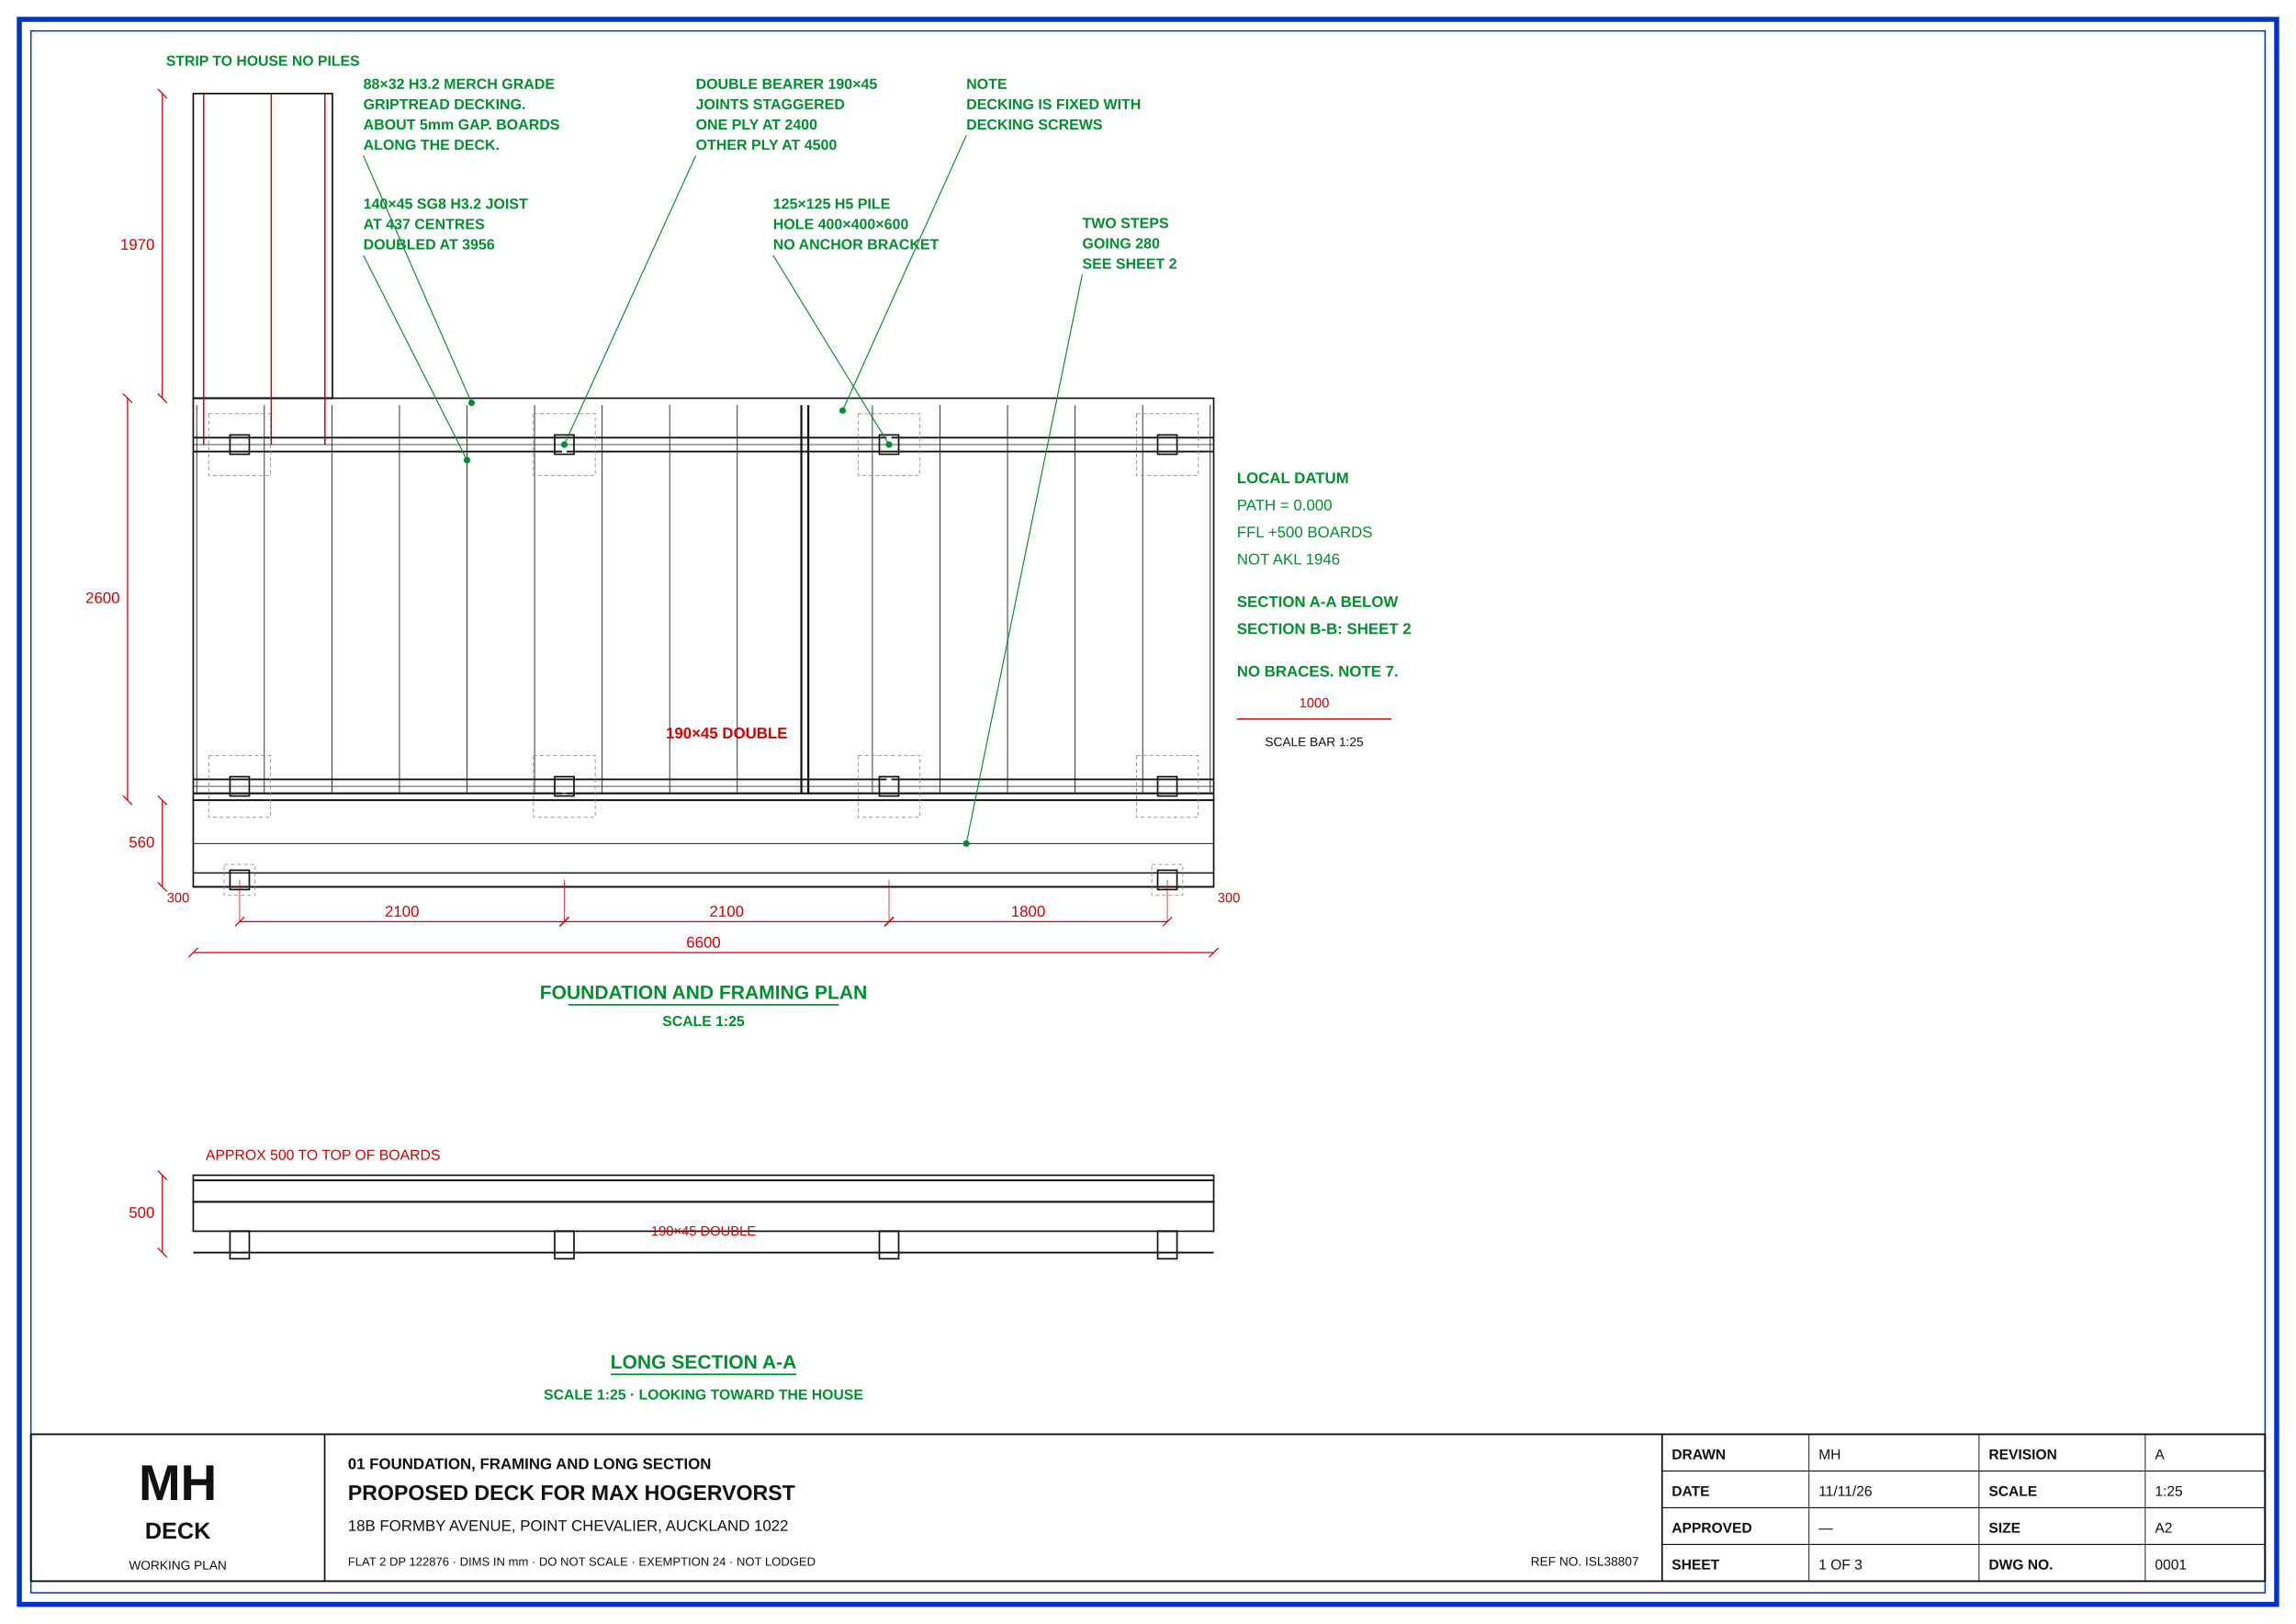
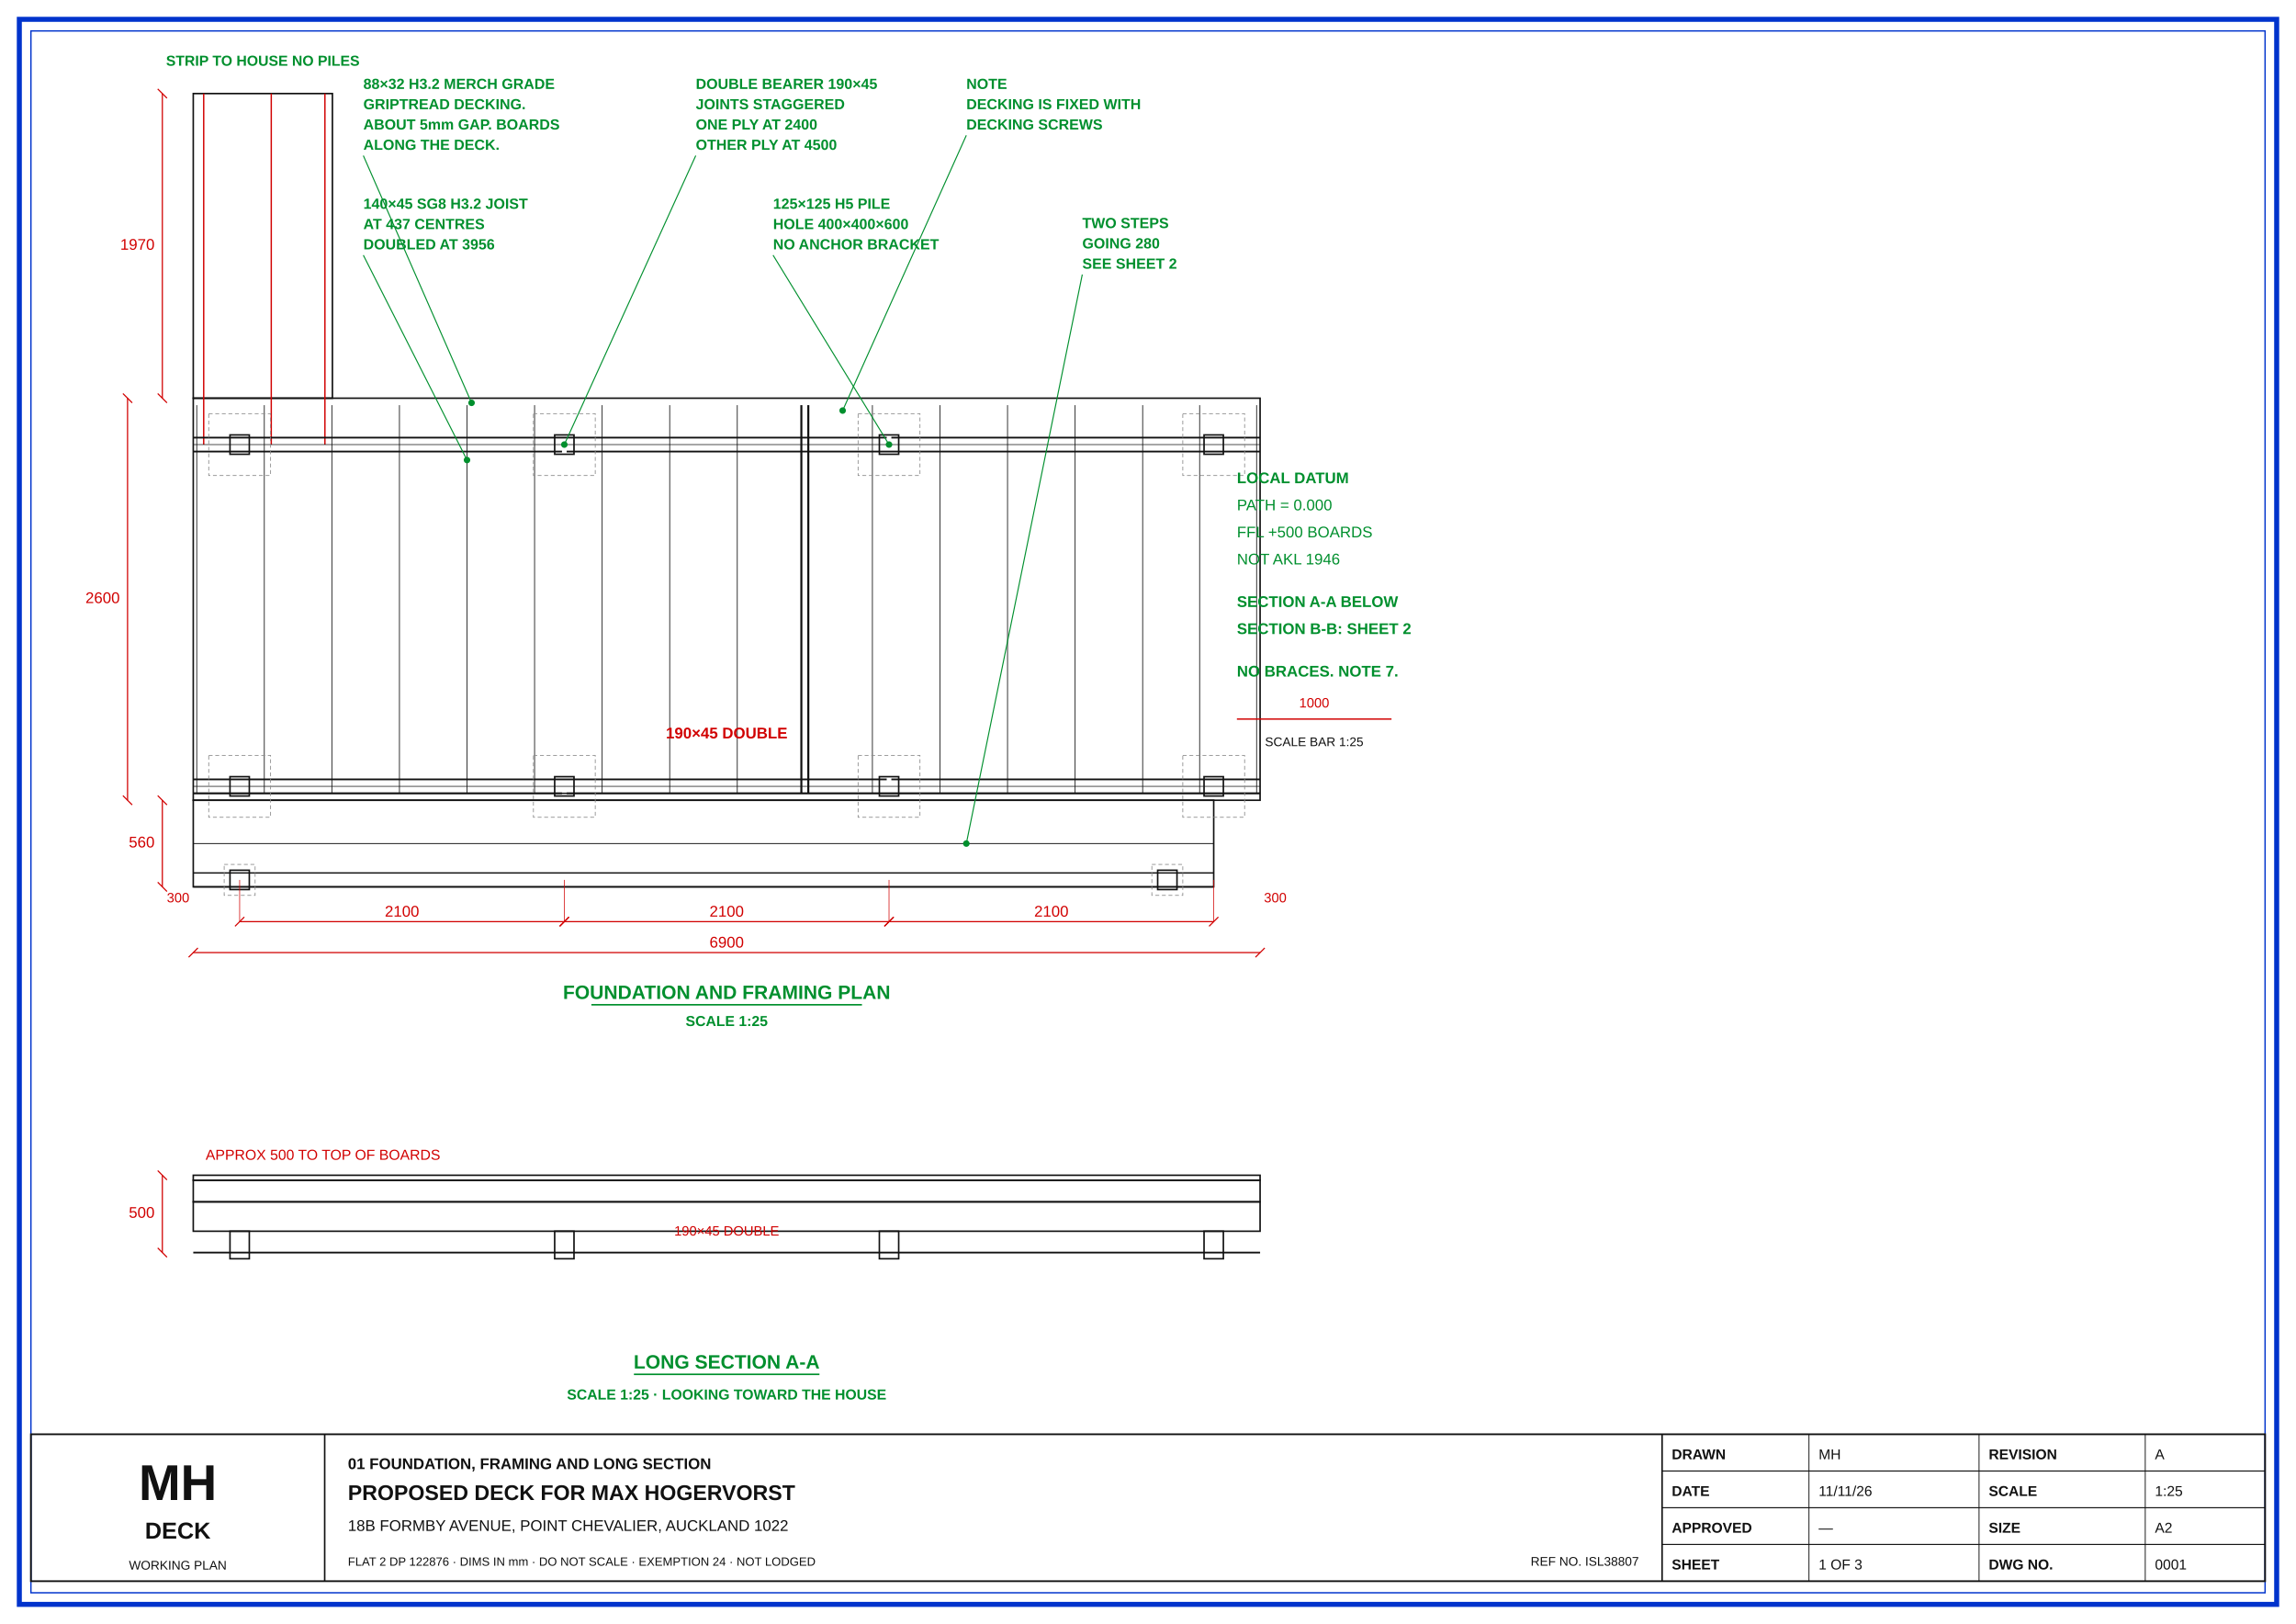
<svg xmlns="http://www.w3.org/2000/svg" viewBox="0 0 1188 840" role="img" aria-label="Sheet 1. Foundation and framing plan, long section. Ref ISL38807. Consent exempt, not lodged.">
  <style>text{font-family:Arial,Helvetica,sans-serif}</style>
  <rect x="10.00" y="10.00" width="1168.00" height="820.00" fill="none" stroke="#0033cc" stroke-width="2.6" />
  <rect x="16.00" y="16.00" width="1156.00" height="808.00" fill="none" stroke="#0033cc" stroke-width="0.7" />
  <rect x="16.00" y="742.00" width="1156.00" height="76.00" fill="none" stroke="#111111" stroke-width="0.9" />
  <line x1="168.00" y1="742.00" x2="168.00" y2="818.00" stroke="#111111" stroke-width="0.8" fill="none" />
  <line x1="860.00" y1="742.00" x2="860.00" y2="818.00" stroke="#111111" stroke-width="0.8" fill="none" />
  <text x="92.00" y="776.00" font-size="26" font-weight="700" text-anchor="middle" fill="#111111">MH</text>
  <text x="92.00" y="796.00" font-size="12" font-weight="700" text-anchor="middle" fill="#111111">DECK</text>
  <text x="92.00" y="812.00" font-size="6.5" font-weight="500" text-anchor="middle" fill="#111111">WORKING PLAN</text>
  <text x="180.00" y="760.00" font-size="8" font-weight="700" text-anchor="start" fill="#111111">01  FOUNDATION, FRAMING AND LONG SECTION</text>
  <text x="180.00" y="776.00" font-size="11" font-weight="700" text-anchor="start" fill="#111111">PROPOSED DECK FOR MAX HOGERVORST</text>
  <text x="180.00" y="792.00" font-size="8" font-weight="500" text-anchor="start" fill="#111111">18B FORMBY AVENUE, POINT CHEVALIER, AUCKLAND 1022</text>
  <text x="180.00" y="810.00" font-size="6.2" font-weight="400" text-anchor="start" fill="#111111">FLAT 2 DP 122876 · DIMS IN mm · DO NOT SCALE · EXEMPTION 24 · NOT LODGED</text>
  <line x1="936.00" y1="742.00" x2="936.00" y2="761.00" stroke="#111111" stroke-width="0.45" fill="none" />
  <line x1="1024.00" y1="742.00" x2="1024.00" y2="761.00" stroke="#111111" stroke-width="0.45" fill="none" />
  <line x1="1110.00" y1="742.00" x2="1110.00" y2="761.00" stroke="#111111" stroke-width="0.45" fill="none" />
  <text x="865.00" y="754.92" font-size="7.4" font-weight="650" text-anchor="start" fill="#111111">DRAWN</text>
  <text x="941.00" y="754.92" font-size="7.4" font-weight="500" text-anchor="start" fill="#111111">MH</text>
  <text x="1029.00" y="754.92" font-size="7.4" font-weight="650" text-anchor="start" fill="#111111">REVISION</text>
  <text x="1115.00" y="754.92" font-size="7.4" font-weight="500" text-anchor="start" fill="#111111">A</text>
  <line x1="860.00" y1="761.00" x2="1172.00" y2="761.00" stroke="#111111" stroke-width="0.55" fill="none" />
  <line x1="936.00" y1="761.00" x2="936.00" y2="780.00" stroke="#111111" stroke-width="0.45" fill="none" />
  <line x1="1024.00" y1="761.00" x2="1024.00" y2="780.00" stroke="#111111" stroke-width="0.45" fill="none" />
  <line x1="1110.00" y1="761.00" x2="1110.00" y2="780.00" stroke="#111111" stroke-width="0.45" fill="none" />
  <text x="865.00" y="773.92" font-size="7.4" font-weight="650" text-anchor="start" fill="#111111">DATE</text>
  <text x="941.00" y="773.92" font-size="7.4" font-weight="500" text-anchor="start" fill="#111111">11/11/26</text>
  <text x="1029.00" y="773.92" font-size="7.4" font-weight="650" text-anchor="start" fill="#111111">SCALE</text>
  <text x="1115.00" y="773.92" font-size="7.4" font-weight="500" text-anchor="start" fill="#111111">1:25</text>
  <line x1="860.00" y1="780.00" x2="1172.00" y2="780.00" stroke="#111111" stroke-width="0.55" fill="none" />
  <line x1="936.00" y1="780.00" x2="936.00" y2="799.00" stroke="#111111" stroke-width="0.45" fill="none" />
  <line x1="1024.00" y1="780.00" x2="1024.00" y2="799.00" stroke="#111111" stroke-width="0.45" fill="none" />
  <line x1="1110.00" y1="780.00" x2="1110.00" y2="799.00" stroke="#111111" stroke-width="0.45" fill="none" />
  <text x="865.00" y="792.92" font-size="7.4" font-weight="650" text-anchor="start" fill="#111111">APPROVED</text>
  <text x="941.00" y="792.92" font-size="7.4" font-weight="500" text-anchor="start" fill="#111111">—</text>
  <text x="1029.00" y="792.92" font-size="7.4" font-weight="650" text-anchor="start" fill="#111111">SIZE</text>
  <text x="1115.00" y="792.92" font-size="7.4" font-weight="500" text-anchor="start" fill="#111111">A2</text>
  <line x1="860.00" y1="799.00" x2="1172.00" y2="799.00" stroke="#111111" stroke-width="0.55" fill="none" />
  <line x1="936.00" y1="799.00" x2="936.00" y2="818.00" stroke="#111111" stroke-width="0.45" fill="none" />
  <line x1="1024.00" y1="799.00" x2="1024.00" y2="818.00" stroke="#111111" stroke-width="0.45" fill="none" />
  <line x1="1110.00" y1="799.00" x2="1110.00" y2="818.00" stroke="#111111" stroke-width="0.45" fill="none" />
  <text x="865.00" y="811.92" font-size="7.4" font-weight="650" text-anchor="start" fill="#111111">SHEET</text>
  <text x="941.00" y="811.92" font-size="7.4" font-weight="500" text-anchor="start" fill="#111111">1 OF 3</text>
  <text x="1029.00" y="811.92" font-size="7.4" font-weight="650" text-anchor="start" fill="#111111">DWG NO.</text>
  <text x="1115.00" y="811.92" font-size="7.4" font-weight="500" text-anchor="start" fill="#111111">0001</text>
  <text x="848.00" y="810.00" font-size="6.5" font-weight="500" text-anchor="end" fill="#111111">REF NO. ISL38807</text>
  <rect x="100.00" y="48.40" width="72.00" height="157.60" fill="none" stroke="#111111" stroke-width="0.8" />
-   <rect x="100.00" y="206.00" width="528.00" height="208.00" fill="none" stroke="#111111" stroke-width="0.8" />
+   <rect x="100.00" y="206.00" width="552.00" height="208.00" fill="none" stroke="#111111" stroke-width="0.8" />
  <rect x="100.00" y="414.00" width="528.00" height="44.80" fill="none" stroke="#111111" stroke-width="0.8" />
  <line x1="100.00" y1="436.40" x2="628.00" y2="436.40" stroke="#111111" stroke-width="0.45" fill="none" />
  <line x1="101.80" y1="209.60" x2="101.80" y2="410.40" stroke="#111111" stroke-width="0.4" fill="none" />
  <line x1="136.76" y1="209.60" x2="136.76" y2="410.40" stroke="#111111" stroke-width="0.4" fill="none" />
  <line x1="171.72" y1="209.60" x2="171.72" y2="410.40" stroke="#111111" stroke-width="0.4" fill="none" />
  <line x1="206.68" y1="209.60" x2="206.68" y2="410.40" stroke="#111111" stroke-width="0.4" fill="none" />
  <line x1="241.64" y1="209.60" x2="241.64" y2="410.40" stroke="#111111" stroke-width="0.4" fill="none" />
  <line x1="276.60" y1="209.60" x2="276.60" y2="410.40" stroke="#111111" stroke-width="0.4" fill="none" />
  <line x1="311.56" y1="209.60" x2="311.56" y2="410.40" stroke="#111111" stroke-width="0.4" fill="none" />
  <line x1="346.52" y1="209.60" x2="346.52" y2="410.40" stroke="#111111" stroke-width="0.4" fill="none" />
  <line x1="381.48" y1="209.60" x2="381.48" y2="410.40" stroke="#111111" stroke-width="0.4" fill="none" />
  <line x1="414.64" y1="209.60" x2="414.64" y2="410.40" stroke="#111111" stroke-width="1.05" fill="none" />
  <line x1="418.24" y1="209.60" x2="418.24" y2="410.40" stroke="#111111" stroke-width="1.05" fill="none" />
  <line x1="451.40" y1="209.60" x2="451.40" y2="410.40" stroke="#111111" stroke-width="0.4" fill="none" />
  <line x1="486.36" y1="209.60" x2="486.36" y2="410.40" stroke="#111111" stroke-width="0.4" fill="none" />
  <line x1="521.32" y1="209.60" x2="521.32" y2="410.40" stroke="#111111" stroke-width="0.4" fill="none" />
  <line x1="556.28" y1="209.60" x2="556.28" y2="410.40" stroke="#111111" stroke-width="0.4" fill="none" />
  <line x1="591.24" y1="209.60" x2="591.24" y2="410.40" stroke="#111111" stroke-width="0.4" fill="none" />
-   <line x1="626.20" y1="209.60" x2="626.20" y2="410.40" stroke="#111111" stroke-width="0.4" fill="none" />
+   <line x1="620.72" y1="209.60" x2="620.72" y2="410.40" stroke="#111111" stroke-width="0.4" fill="none" />
+   <line x1="650.20" y1="209.60" x2="650.20" y2="410.40" stroke="#111111" stroke-width="0.4" fill="none" />
  <line x1="105.40" y1="48.40" x2="105.40" y2="230.00" stroke="#d10000" stroke-width="0.7" fill="none" />
  <line x1="140.36" y1="48.40" x2="140.36" y2="230.00" stroke="#d10000" stroke-width="0.7" fill="none" />
  <line x1="168.12" y1="48.40" x2="168.12" y2="230.00" stroke="#d10000" stroke-width="0.7" fill="none" />
  <line x1="100.00" y1="226.40" x2="458.80" y2="226.40" stroke="#111111" stroke-width="0.9" fill="none" />
-   <line x1="461.20" y1="226.40" x2="628.00" y2="226.40" stroke="#111111" stroke-width="0.9" fill="none" />
-   <line x1="100.00" y1="230.00" x2="628.00" y2="230.00" stroke="#111111" stroke-width="0.35" fill="none" />
+   <line x1="461.20" y1="226.40" x2="652.00" y2="226.40" stroke="#111111" stroke-width="0.9" fill="none" />
+   <line x1="100.00" y1="230.00" x2="652.00" y2="230.00" stroke="#111111" stroke-width="0.35" fill="none" />
  <line x1="100.00" y1="233.60" x2="290.80" y2="233.60" stroke="#111111" stroke-width="0.9" fill="none" />
-   <line x1="293.20" y1="233.60" x2="628.00" y2="233.60" stroke="#111111" stroke-width="0.9" fill="none" />
+   <line x1="293.20" y1="233.60" x2="652.00" y2="233.60" stroke="#111111" stroke-width="0.9" fill="none" />
  <line x1="100.00" y1="403.20" x2="458.80" y2="403.20" stroke="#111111" stroke-width="0.9" fill="none" />
-   <line x1="461.20" y1="403.20" x2="628.00" y2="403.20" stroke="#111111" stroke-width="0.9" fill="none" />
-   <line x1="100.00" y1="406.80" x2="628.00" y2="406.80" stroke="#111111" stroke-width="0.35" fill="none" />
+   <line x1="461.20" y1="403.20" x2="652.00" y2="403.20" stroke="#111111" stroke-width="0.9" fill="none" />
+   <line x1="100.00" y1="406.80" x2="652.00" y2="406.80" stroke="#111111" stroke-width="0.35" fill="none" />
  <line x1="100.00" y1="410.40" x2="290.80" y2="410.40" stroke="#111111" stroke-width="0.9" fill="none" />
-   <line x1="293.20" y1="410.40" x2="628.00" y2="410.40" stroke="#111111" stroke-width="0.9" fill="none" />
-   <line x1="100.00" y1="410.40" x2="628.00" y2="410.40" stroke="#111111" stroke-width="0.7" fill="none" />
+   <line x1="293.20" y1="410.40" x2="652.00" y2="410.40" stroke="#111111" stroke-width="0.9" fill="none" />
+   <line x1="100.00" y1="410.40" x2="652.00" y2="410.40" stroke="#111111" stroke-width="0.7" fill="none" />
  <line x1="100.00" y1="451.60" x2="628.00" y2="451.60" stroke="#111111" stroke-width="0.7" fill="none" />
  <line x1="100.00" y1="458.80" x2="628.00" y2="458.80" stroke="#111111" stroke-width="0.7" fill="none" />
  <rect x="108.00" y="214.00" width="32.00" height="32.00" fill="none" stroke="#8a8a8a" stroke-width="0.4" stroke-dasharray="2 1.4" />
  <rect x="119.00" y="225.00" width="10.00" height="10.00" fill="none" stroke="#111111" stroke-width="0.8" />
  <rect x="276.00" y="214.00" width="32.00" height="32.00" fill="none" stroke="#8a8a8a" stroke-width="0.4" stroke-dasharray="2 1.4" />
  <rect x="287.00" y="225.00" width="10.00" height="10.00" fill="none" stroke="#111111" stroke-width="0.8" />
  <rect x="444.00" y="214.00" width="32.00" height="32.00" fill="none" stroke="#8a8a8a" stroke-width="0.4" stroke-dasharray="2 1.4" />
  <rect x="455.00" y="225.00" width="10.00" height="10.00" fill="none" stroke="#111111" stroke-width="0.8" />
-   <rect x="588.00" y="214.00" width="32.00" height="32.00" fill="none" stroke="#8a8a8a" stroke-width="0.4" stroke-dasharray="2 1.4" />
-   <rect x="599.00" y="225.00" width="10.00" height="10.00" fill="none" stroke="#111111" stroke-width="0.8" />
+   <rect x="612.00" y="214.00" width="32.00" height="32.00" fill="none" stroke="#8a8a8a" stroke-width="0.4" stroke-dasharray="2 1.4" />
+   <rect x="623.00" y="225.00" width="10.00" height="10.00" fill="none" stroke="#111111" stroke-width="0.8" />
  <rect x="108.00" y="390.80" width="32.00" height="32.00" fill="none" stroke="#8a8a8a" stroke-width="0.4" stroke-dasharray="2 1.4" />
  <rect x="119.00" y="401.80" width="10.00" height="10.00" fill="none" stroke="#111111" stroke-width="0.8" />
  <rect x="276.00" y="390.80" width="32.00" height="32.00" fill="none" stroke="#8a8a8a" stroke-width="0.4" stroke-dasharray="2 1.4" />
  <rect x="287.00" y="401.80" width="10.00" height="10.00" fill="none" stroke="#111111" stroke-width="0.8" />
  <rect x="444.00" y="390.80" width="32.00" height="32.00" fill="none" stroke="#8a8a8a" stroke-width="0.4" stroke-dasharray="2 1.4" />
  <rect x="455.00" y="401.80" width="10.00" height="10.00" fill="none" stroke="#111111" stroke-width="0.8" />
-   <rect x="588.00" y="390.80" width="32.00" height="32.00" fill="none" stroke="#8a8a8a" stroke-width="0.4" stroke-dasharray="2 1.4" />
-   <rect x="599.00" y="401.80" width="10.00" height="10.00" fill="none" stroke="#111111" stroke-width="0.8" />
+   <rect x="612.00" y="390.80" width="32.00" height="32.00" fill="none" stroke="#8a8a8a" stroke-width="0.4" stroke-dasharray="2 1.4" />
+   <rect x="623.00" y="401.80" width="10.00" height="10.00" fill="none" stroke="#111111" stroke-width="0.8" />
  <rect x="116.00" y="447.20" width="16.00" height="16.00" fill="none" stroke="#8a8a8a" stroke-width="0.4" stroke-dasharray="2 1.4" />
  <rect x="119.00" y="450.20" width="10.00" height="10.00" fill="none" stroke="#111111" stroke-width="0.8" />
  <rect x="596.00" y="447.20" width="16.00" height="16.00" fill="none" stroke="#8a8a8a" stroke-width="0.4" stroke-dasharray="2 1.4" />
  <rect x="599.00" y="450.20" width="10.00" height="10.00" fill="none" stroke="#111111" stroke-width="0.8" />
  <line x1="84.00" y1="48.40" x2="84.00" y2="206.00" stroke="#d10000" stroke-width="0.6" fill="none" />
  <line x1="81.60" y1="46.00" x2="86.40" y2="50.80" stroke="#d10000" stroke-width="0.6" fill="none" />
  <line x1="81.60" y1="203.60" x2="86.40" y2="208.40" stroke="#d10000" stroke-width="0.6" fill="none" />
  <text x="80.00" y="129.20" font-size="8" font-weight="500" text-anchor="end" fill="#d10000">1970</text>
  <line x1="66.00" y1="206.00" x2="66.00" y2="414.00" stroke="#d10000" stroke-width="0.6" fill="none" />
  <line x1="63.60" y1="203.60" x2="68.40" y2="208.40" stroke="#d10000" stroke-width="0.6" fill="none" />
  <line x1="63.60" y1="411.60" x2="68.40" y2="416.40" stroke="#d10000" stroke-width="0.6" fill="none" />
  <text x="62.00" y="312.00" font-size="8" font-weight="500" text-anchor="end" fill="#d10000">2600</text>
  <line x1="84.00" y1="414.00" x2="84.00" y2="458.80" stroke="#d10000" stroke-width="0.6" fill="none" />
  <line x1="81.60" y1="411.60" x2="86.40" y2="416.40" stroke="#d10000" stroke-width="0.6" fill="none" />
  <line x1="81.60" y1="456.40" x2="86.40" y2="461.20" stroke="#d10000" stroke-width="0.6" fill="none" />
  <text x="80.00" y="438.40" font-size="8" font-weight="500" text-anchor="end" fill="#d10000">560</text>
  <line x1="124.00" y1="455.20" x2="124.00" y2="476.80" stroke="#d10000" stroke-width="0.35" fill="none" />
  <line x1="124.00" y1="476.80" x2="292.00" y2="476.80" stroke="#d10000" stroke-width="0.6" fill="none" />
  <line x1="121.60" y1="479.20" x2="126.40" y2="474.40" stroke="#d10000" stroke-width="0.6" fill="none" />
  <line x1="289.60" y1="479.20" x2="294.40" y2="474.40" stroke="#d10000" stroke-width="0.6" fill="none" />
  <text x="208.00" y="474.20" font-size="8" font-weight="500" text-anchor="middle" fill="#d10000">2100</text>
  <line x1="292.00" y1="455.20" x2="292.00" y2="476.80" stroke="#d10000" stroke-width="0.35" fill="none" />
  <line x1="292.00" y1="476.80" x2="460.00" y2="476.80" stroke="#d10000" stroke-width="0.6" fill="none" />
  <line x1="289.60" y1="479.20" x2="294.40" y2="474.40" stroke="#d10000" stroke-width="0.6" fill="none" />
  <line x1="457.60" y1="479.20" x2="462.40" y2="474.40" stroke="#d10000" stroke-width="0.6" fill="none" />
  <text x="376.00" y="474.20" font-size="8" font-weight="500" text-anchor="middle" fill="#d10000">2100</text>
  <line x1="460.00" y1="455.20" x2="460.00" y2="476.80" stroke="#d10000" stroke-width="0.35" fill="none" />
-   <line x1="460.00" y1="476.80" x2="604.00" y2="476.80" stroke="#d10000" stroke-width="0.6" fill="none" />
+   <line x1="460.00" y1="476.80" x2="628.00" y2="476.80" stroke="#d10000" stroke-width="0.6" fill="none" />
  <line x1="457.60" y1="479.20" x2="462.40" y2="474.40" stroke="#d10000" stroke-width="0.6" fill="none" />
-   <line x1="601.60" y1="479.20" x2="606.40" y2="474.40" stroke="#d10000" stroke-width="0.6" fill="none" />
-   <text x="532.00" y="474.20" font-size="8" font-weight="500" text-anchor="middle" fill="#d10000">1800</text>
-   <line x1="604.00" y1="455.20" x2="604.00" y2="476.80" stroke="#d10000" stroke-width="0.35" fill="none" />
+   <line x1="625.60" y1="479.20" x2="630.40" y2="474.40" stroke="#d10000" stroke-width="0.6" fill="none" />
+   <text x="544.00" y="474.20" font-size="8" font-weight="500" text-anchor="middle" fill="#d10000">2100</text>
+   <line x1="628.00" y1="455.20" x2="628.00" y2="476.80" stroke="#d10000" stroke-width="0.35" fill="none" />
  <text x="376.00" y="382.00" font-size="8" font-weight="700" text-anchor="middle" fill="#d10000">190×45 DOUBLE</text>
-   <line x1="100.00" y1="492.80" x2="628.00" y2="492.80" stroke="#d10000" stroke-width="0.6" fill="none" />
+   <line x1="100.00" y1="492.80" x2="652.00" y2="492.80" stroke="#d10000" stroke-width="0.6" fill="none" />
  <line x1="97.60" y1="495.20" x2="102.40" y2="490.40" stroke="#d10000" stroke-width="0.6" fill="none" />
-   <line x1="625.60" y1="495.20" x2="630.40" y2="490.40" stroke="#d10000" stroke-width="0.6" fill="none" />
-   <text x="364.00" y="490.20" font-size="8" font-weight="500" text-anchor="middle" fill="#d10000">6600</text>
+   <line x1="649.60" y1="495.20" x2="654.40" y2="490.40" stroke="#d10000" stroke-width="0.6" fill="none" />
+   <text x="376.00" y="490.20" font-size="8" font-weight="500" text-anchor="middle" fill="#d10000">6900</text>
  <text x="98.00" y="466.80" font-size="7" font-weight="500" text-anchor="end" fill="#d10000">300</text>
-   <text x="630.00" y="466.80" font-size="7" font-weight="500" text-anchor="start" fill="#d10000">300</text>
-   <text x="364.00" y="516.80" font-size="10" font-weight="700" text-anchor="middle" fill="#008f2d">FOUNDATION AND FRAMING PLAN</text>
-   <line x1="294.00" y1="519.80" x2="434.00" y2="519.80" stroke="#008f2d" stroke-width="0.8" fill="none" />
-   <text x="364.00" y="530.80" font-size="7.5" font-weight="600" text-anchor="middle" fill="#008f2d">SCALE 1:25</text>
+   <text x="654.00" y="466.80" font-size="7" font-weight="500" text-anchor="start" fill="#d10000">300</text>
+   <text x="376.00" y="516.80" font-size="10" font-weight="700" text-anchor="middle" fill="#008f2d">FOUNDATION AND FRAMING PLAN</text>
+   <line x1="306.00" y1="519.80" x2="446.00" y2="519.80" stroke="#008f2d" stroke-width="0.8" fill="none" />
+   <text x="376.00" y="530.80" font-size="7.5" font-weight="600" text-anchor="middle" fill="#008f2d">SCALE 1:25</text>
  <text x="640.00" y="250.00" font-size="8" font-weight="700" text-anchor="start" fill="#008f2d">LOCAL DATUM</text>
  <text x="640.00" y="264.00" font-size="8" font-weight="500" text-anchor="start" fill="#008f2d">PATH = 0.000</text>
  <text x="640.00" y="278.00" font-size="8" font-weight="500" text-anchor="start" fill="#008f2d">FFL +500 BOARDS</text>
  <text x="640.00" y="292.00" font-size="8" font-weight="500" text-anchor="start" fill="#008f2d">NOT AKL 1946</text>
  <text x="640.00" y="314.00" font-size="8" font-weight="600" text-anchor="start" fill="#008f2d">SECTION A-A BELOW</text>
  <text x="640.00" y="328.00" font-size="8" font-weight="600" text-anchor="start" fill="#008f2d">SECTION B-B: SHEET 2</text>
  <text x="640.00" y="350.00" font-size="8" font-weight="600" text-anchor="start" fill="#008f2d">NO BRACES. NOTE 7.</text>
  <line x1="640.00" y1="372.00" x2="720.00" y2="372.00" stroke="#d10000" stroke-width="0.7" fill="none" />
  <text x="680.00" y="366.00" font-size="7" font-weight="500" text-anchor="middle" fill="#d10000">1000</text>
  <text x="680.00" y="386.00" font-size="6.5" font-weight="500" text-anchor="middle" fill="#111111">SCALE BAR 1:25</text>
  <text x="188.00" y="46.00" font-size="7.6" font-weight="600" text-anchor="start" fill="#008f2d">88×32 H3.2 MERCH GRADE</text>
  <text x="188.00" y="56.50" font-size="7.6" font-weight="600" text-anchor="start" fill="#008f2d">GRIPTREAD DECKING.</text>
  <text x="188.00" y="67.00" font-size="7.6" font-weight="600" text-anchor="start" fill="#008f2d">ABOUT 5mm GAP. BOARDS</text>
  <text x="188.00" y="77.50" font-size="7.6" font-weight="600" text-anchor="start" fill="#008f2d">ALONG THE DECK.</text>
  <line x1="188.00" y1="80.50" x2="244.00" y2="208.40" stroke="#008f2d" stroke-width="0.55" fill="none" />
  <circle cx="244.00" cy="208.40" r="1.7" fill="#008f2d" />
  <text x="360.00" y="46.00" font-size="7.6" font-weight="600" text-anchor="start" fill="#008f2d">DOUBLE BEARER 190×45</text>
  <text x="360.00" y="56.50" font-size="7.6" font-weight="600" text-anchor="start" fill="#008f2d">JOINTS STAGGERED</text>
  <text x="360.00" y="67.00" font-size="7.6" font-weight="600" text-anchor="start" fill="#008f2d">ONE PLY AT 2400</text>
  <text x="360.00" y="77.50" font-size="7.6" font-weight="600" text-anchor="start" fill="#008f2d">OTHER PLY AT 4500</text>
  <line x1="360.00" y1="80.50" x2="292.00" y2="230.00" stroke="#008f2d" stroke-width="0.55" fill="none" />
  <circle cx="292.00" cy="230.00" r="1.7" fill="#008f2d" />
  <text x="500.00" y="46.00" font-size="7.6" font-weight="600" text-anchor="start" fill="#008f2d">NOTE</text>
  <text x="500.00" y="56.50" font-size="7.6" font-weight="600" text-anchor="start" fill="#008f2d">DECKING IS FIXED WITH</text>
  <text x="500.00" y="67.00" font-size="7.6" font-weight="600" text-anchor="start" fill="#008f2d">DECKING SCREWS</text>
  <line x1="500.00" y1="70.00" x2="436.00" y2="212.40" stroke="#008f2d" stroke-width="0.55" fill="none" />
  <circle cx="436.00" cy="212.40" r="1.7" fill="#008f2d" />
  <text x="188.00" y="108.00" font-size="7.6" font-weight="600" text-anchor="start" fill="#008f2d">140×45 SG8 H3.2 JOIST</text>
  <text x="188.00" y="118.50" font-size="7.6" font-weight="600" text-anchor="start" fill="#008f2d">AT 437 CENTRES</text>
  <text x="188.00" y="129.00" font-size="7.6" font-weight="600" text-anchor="start" fill="#008f2d">DOUBLED AT 3956</text>
  <line x1="188.00" y1="132.00" x2="241.64" y2="238.00" stroke="#008f2d" stroke-width="0.55" fill="none" />
  <circle cx="241.64" cy="238.00" r="1.7" fill="#008f2d" />
  <text x="400.00" y="108.00" font-size="7.6" font-weight="600" text-anchor="start" fill="#008f2d">125×125 H5 PILE</text>
  <text x="400.00" y="118.50" font-size="7.6" font-weight="600" text-anchor="start" fill="#008f2d">HOLE 400×400×600</text>
  <text x="400.00" y="129.00" font-size="7.6" font-weight="600" text-anchor="start" fill="#008f2d">NO ANCHOR BRACKET</text>
  <line x1="400.00" y1="132.00" x2="460.00" y2="230.00" stroke="#008f2d" stroke-width="0.55" fill="none" />
  <circle cx="460.00" cy="230.00" r="1.7" fill="#008f2d" />
  <text x="560.00" y="118.00" font-size="7.6" font-weight="600" text-anchor="start" fill="#008f2d">TWO STEPS</text>
  <text x="560.00" y="128.50" font-size="7.6" font-weight="600" text-anchor="start" fill="#008f2d">GOING 280</text>
  <text x="560.00" y="139.00" font-size="7.6" font-weight="600" text-anchor="start" fill="#008f2d">SEE SHEET 2</text>
  <line x1="560.00" y1="142.00" x2="500.00" y2="436.40" stroke="#008f2d" stroke-width="0.55" fill="none" />
  <circle cx="500.00" cy="436.40" r="1.7" fill="#008f2d" />
  <text x="136.00" y="34.00" font-size="7.5" font-weight="600" text-anchor="middle" fill="#008f2d">STRIP TO HOUSE  NO PILES</text>
-   <line x1="100.00" y1="648.00" x2="628.00" y2="648.00" stroke="#111111" stroke-width="0.9" fill="none" />
+   <line x1="100.00" y1="648.00" x2="652.00" y2="648.00" stroke="#111111" stroke-width="0.9" fill="none" />
  <rect x="119.00" y="636.96" width="10.00" height="14.24" fill="none" stroke="#111111" stroke-width="0.8" />
  <rect x="287.00" y="636.96" width="10.00" height="14.24" fill="none" stroke="#111111" stroke-width="0.8" />
  <rect x="455.00" y="636.96" width="10.00" height="14.24" fill="none" stroke="#111111" stroke-width="0.8" />
-   <rect x="599.00" y="636.96" width="10.00" height="14.24" fill="none" stroke="#111111" stroke-width="0.8" />
-   <rect x="100.00" y="621.76" width="528.00" height="15.20" fill="none" stroke="#111111" stroke-width="0.8" />
-   <text x="364.00" y="639.20" font-size="7" font-weight="500" text-anchor="middle" fill="#d10000">190×45 DOUBLE</text>
-   <rect x="100.00" y="610.56" width="528.00" height="11.20" fill="none" stroke="#111111" stroke-width="0.8" />
-   <rect x="100.00" y="608.00" width="528.00" height="2.56" fill="none" stroke="#111111" stroke-width="0.8" />
+   <rect x="623.00" y="636.96" width="10.00" height="14.24" fill="none" stroke="#111111" stroke-width="0.8" />
+   <rect x="100.00" y="621.76" width="552.00" height="15.20" fill="none" stroke="#111111" stroke-width="0.8" />
+   <text x="376.00" y="639.20" font-size="7" font-weight="500" text-anchor="middle" fill="#d10000">190×45 DOUBLE</text>
+   <rect x="100.00" y="610.56" width="552.00" height="11.20" fill="none" stroke="#111111" stroke-width="0.8" />
+   <rect x="100.00" y="608.00" width="552.00" height="2.56" fill="none" stroke="#111111" stroke-width="0.8" />
  <line x1="84.00" y1="608.00" x2="84.00" y2="648.00" stroke="#d10000" stroke-width="0.6" fill="none" />
  <line x1="81.60" y1="605.60" x2="86.40" y2="610.40" stroke="#d10000" stroke-width="0.6" fill="none" />
  <line x1="81.60" y1="645.60" x2="86.40" y2="650.40" stroke="#d10000" stroke-width="0.6" fill="none" />
  <text x="80.00" y="630.00" font-size="8" font-weight="500" text-anchor="end" fill="#d10000">500</text>
  <text x="106.40" y="600.00" font-size="7.5" font-weight="500" text-anchor="start" fill="#d10000">APPROX 500 TO TOP OF BOARDS</text>
-   <text x="364.00" y="708.00" font-size="10" font-weight="700" text-anchor="middle" fill="#008f2d">LONG SECTION A-A</text>
-   <line x1="316.00" y1="711.00" x2="412.00" y2="711.00" stroke="#008f2d" stroke-width="0.8" fill="none" />
-   <text x="364.00" y="724.00" font-size="7.5" font-weight="600" text-anchor="middle" fill="#008f2d">SCALE 1:25  ·  LOOKING TOWARD THE HOUSE</text>
+   <text x="376.00" y="708.00" font-size="10" font-weight="700" text-anchor="middle" fill="#008f2d">LONG SECTION A-A</text>
+   <line x1="328.00" y1="711.00" x2="424.00" y2="711.00" stroke="#008f2d" stroke-width="0.8" fill="none" />
+   <text x="376.00" y="724.00" font-size="7.5" font-weight="600" text-anchor="middle" fill="#008f2d">SCALE 1:25  ·  LOOKING TOWARD THE HOUSE</text>
</svg>
